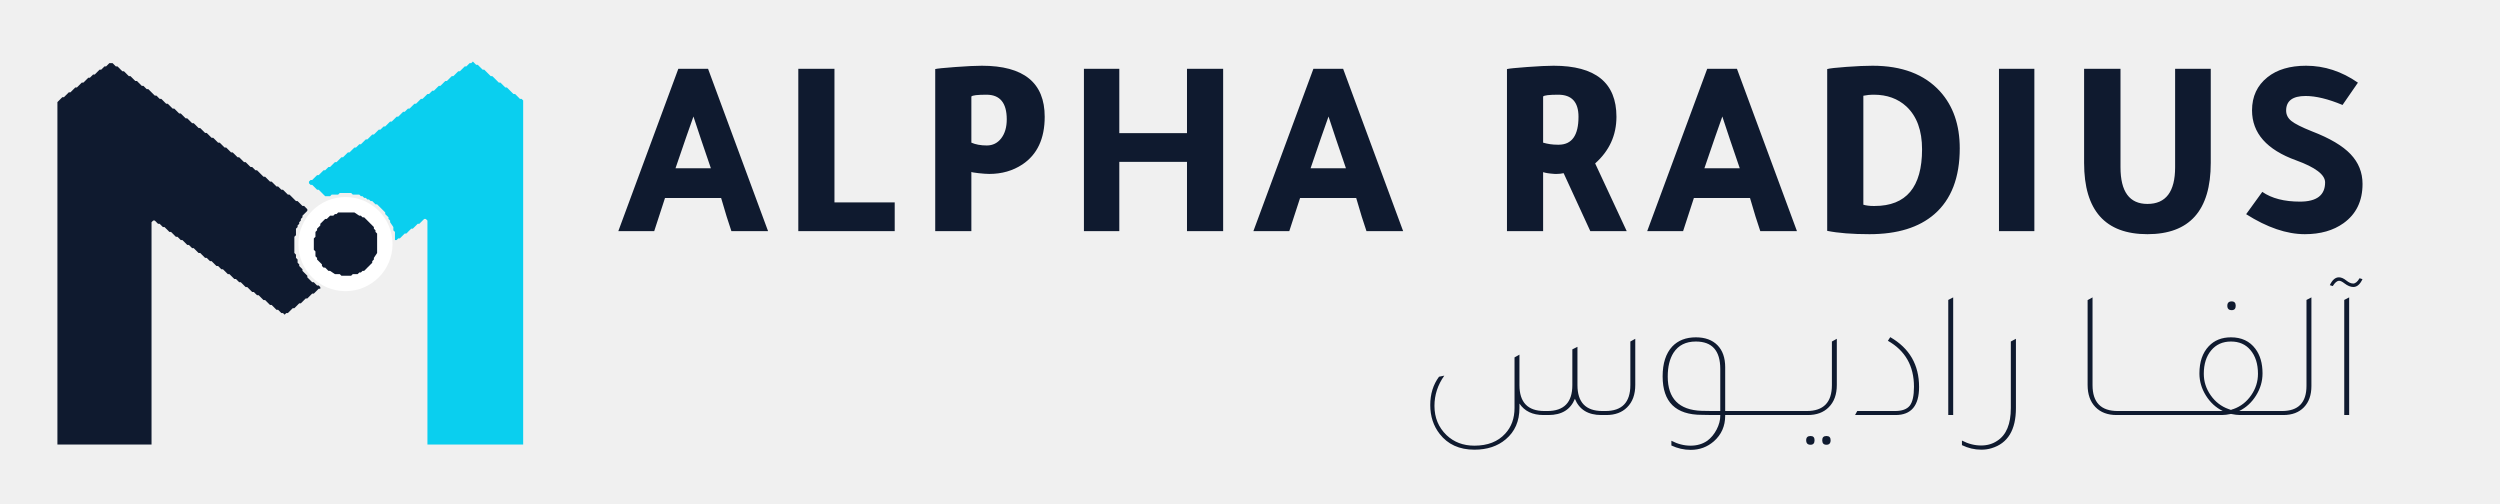
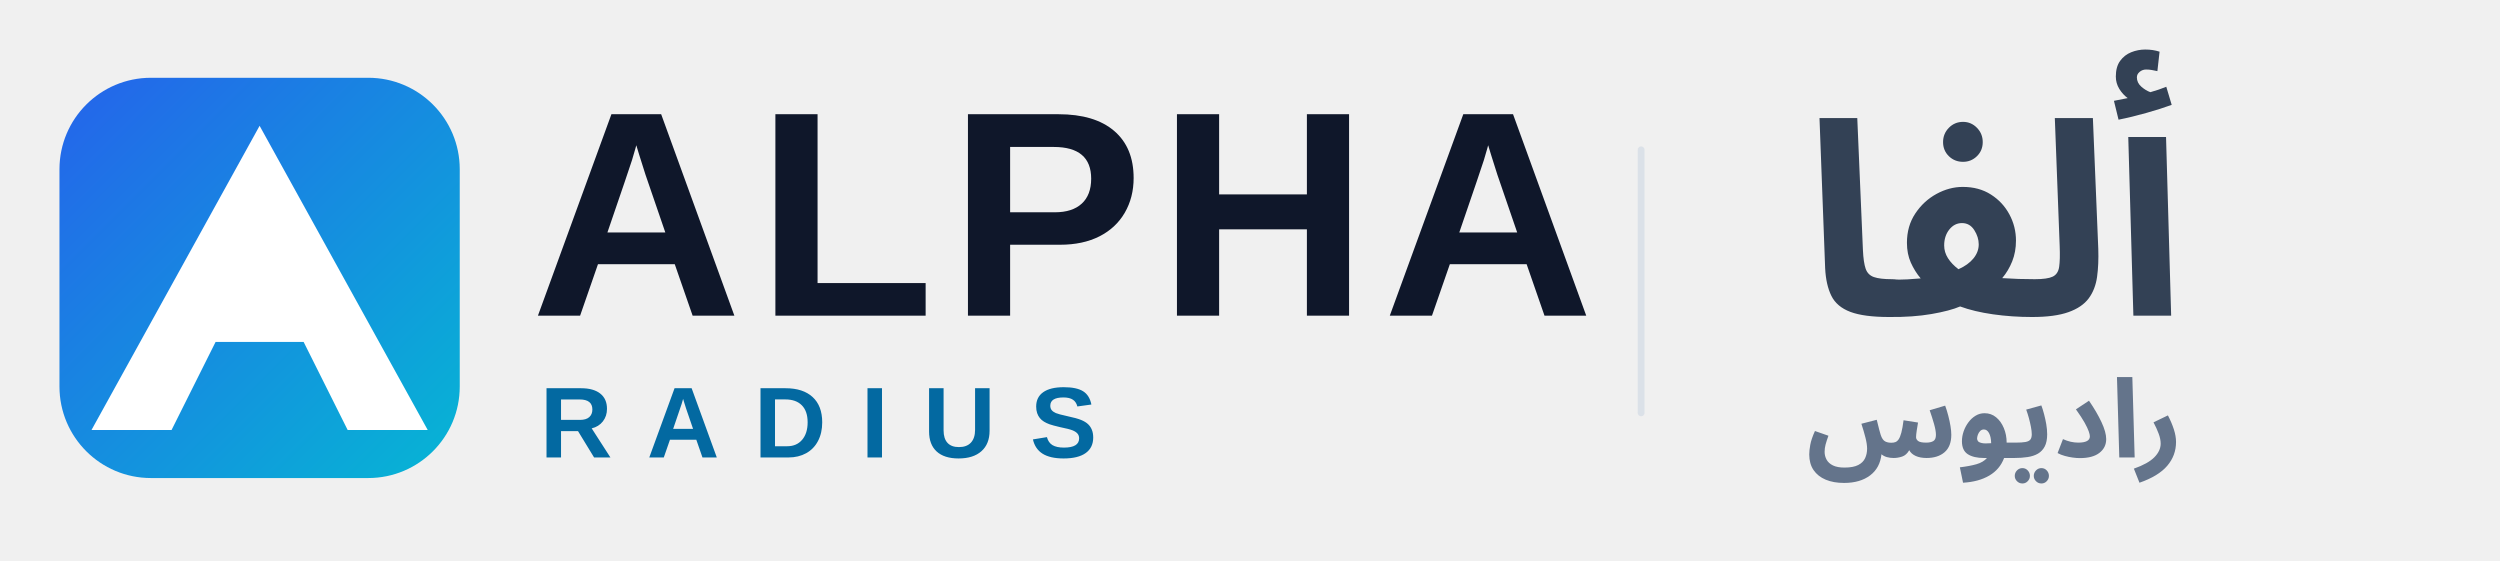
- <svg xmlns="http://www.w3.org/2000/svg" viewBox="0 0 1217 245" width="1217" height="245" role="img" aria-label="ALPHA RADIUS — آلفا راديوس">
-   <g transform="translate(24 26) scale(.79)">
-     <path fill="#0F1A2F" fill-rule="evenodd" d="M39,6 L37,6 L35,8 L34,8 L32,10 L31,10 L28,13 L27,13 L25,15 L24,15 L21,18 L20,18 L17,21 L16,21 L13,24 L12,24 L9,27 L8,27 L5,30 L5,241 L63,241 L63,104 L64,103 L65,103 L67,105 L68,105 L70,107 L71,107 L74,110 L75,110 L78,113 L79,113 L81,115 L82,115 L85,118 L86,118 L88,120 L89,120 L92,123 L93,123 L96,126 L97,126 L99,128 L100,128 L103,131 L104,131 L106,133 L107,133 L110,136 L111,136 L114,139 L115,139 L117,141 L118,141 L121,144 L122,144 L125,147 L126,147 L128,149 L129,149 L132,152 L133,152 L136,155 L137,155 L140,158 L141,158 L143,160 L144,160 L145,161 L146,160 L147,160 L150,157 L151,157 L154,154 L155,154 L158,151 L159,151 L162,148 L163,148 L166,145 L167,145 L167,144 L166,143 L165,143 L163,141 L162,141 L159,138 L159,137 L156,134 L156,133 L154,131 L154,130 L153,129 L153,127 L152,126 L152,124 L151,123 L151,113 L152,112 L152,108 L153,107 L153,106 L154,105 L154,104 L155,103 L155,102 L156,101 L156,100 L159,97 L159,96 L157,94 L156,94 L153,91 L152,91 L148,87 L147,87 L144,84 L143,84 L141,82 L140,82 L137,79 L136,79 L133,76 L132,76 L128,72 L127,72 L125,70 L124,70 L121,67 L120,67 L117,64 L116,64 L113,61 L112,61 L109,58 L108,58 L105,55 L104,55 L101,52 L100,52 L97,49 L96,49 L93,46 L92,46 L89,43 L88,43 L85,40 L84,40 L81,37 L80,37 L77,34 L76,34 L73,31 L72,31 L69,28 L68,28 L66,26 L65,26 L61,22 L60,22 L58,20 L57,20 L54,17 L53,17 L50,14 L49,14 L46,11 L45,11 L42,8 L41,8 Z" />
-     <path fill="#0ACFEF" fill-rule="evenodd" d="M261,5 L260,6 L259,6 L257,8 L256,8 L253,11 L252,11 L249,14 L248,14 L245,17 L244,17 L241,20 L240,20 L237,23 L236,23 L234,25 L233,25 L230,28 L229,28 L226,31 L225,31 L222,34 L221,34 L219,36 L218,36 L215,39 L214,39 L211,42 L210,42 L207,45 L206,45 L204,47 L203,47 L200,50 L199,50 L196,53 L195,53 L192,56 L191,56 L189,58 L188,58 L185,61 L184,61 L181,64 L180,64 L177,67 L176,67 L173,70 L172,70 L170,72 L169,72 L166,75 L165,75 L162,78 L161,78 L160,79 L160,80 L161,81 L162,81 L165,84 L166,84 L170,88 L173,88 L174,87 L178,87 L179,86 L186,86 L187,87 L191,87 L192,88 L193,88 L194,89 L195,89 L196,90 L197,90 L198,91 L199,91 L201,93 L202,93 L207,98 L207,99 L209,101 L209,102 L210,103 L210,104 L212,107 L212,109 L213,110 L213,115 L214,115 L215,114 L216,114 L219,111 L220,111 L223,108 L224,108 L227,105 L228,105 L231,102 L232,102 L233,103 L233,241 L292,241 L292,29 L291,28 L290,28 L287,25 L286,25 L282,21 L281,21 L278,18 L277,18 L273,14 L272,14 L268,10 L267,10 L264,7 L263,7 Z" />
-     <circle cx="182.5" cy="117.5" r="29.0" fill="#FFFFFF" />
-     <path fill="#0F1A2F" fill-rule="evenodd" d="M178,98 L177,99 L176,99 L175,100 L173,100 L171,102 L170,102 L167,105 L167,106 L165,108 L165,109 L164,110 L164,113 L163,114 L163,121 L164,122 L164,125 L165,126 L165,127 L168,130 L168,131 L169,132 L170,132 L172,134 L173,134 L176,136 L179,136 L180,137 L186,137 L187,136 L190,136 L191,135 L192,135 L193,134 L194,134 L199,129 L199,128 L200,127 L200,126 L202,123 L202,111 L201,110 L201,109 L200,108 L200,107 L194,101 L193,101 L192,100 L191,100 L188,98 Z" />
+ <svg xmlns="http://www.w3.org/2000/svg" viewBox="0 0 1093 245" width="1093" height="245" role="img" aria-label="Alpha Radius — ألفا راديوس">
+   <defs>
+     <linearGradient id="g" x1="0" y1="0" x2="1" y2="1">
+       <stop offset="0" stop-color="#2563EB" />
+       <stop offset="1" stop-color="#06B6D4" />
+     </linearGradient>
+   </defs>
+   <g transform="translate(26 34) scale(0.5)">
+     <rect x="0" y="0" width="350" height="350" rx="80" fill="url(#g)" />
+     <path fill="#FFFFFF" d="M175 42 L322 308 L252 308 L213.5 231 L136.5 231 L98 308 L28 308 Z" />
  </g>
-   <g transform="translate(301.00 32.00) scale(0.12481) translate(-2.0 645.0)">
-     <path fill="#0F1A2F" fill-rule="nonzero" d="M236 -633H352L586 0H443Q426 -49 403 -129H184Q161 -58 142 0H2ZM295 -447Q273 -386 225 -245H363Q320 -370 295 -447ZM704 0V-633H845V-112H1080V0ZM1238 0V-632Q1249 -635 1316.5 -640.0Q1384 -645 1420 -645Q1665 -645 1665 -446Q1665 -318 1578 -260Q1522 -223 1449 -223Q1433 -223 1406.5 -226.0Q1380 -229 1379 -231V0ZM1379 -345Q1404 -334 1439 -334Q1474 -334 1495.5 -362.0Q1517 -390 1517 -436Q1517 -532 1438 -532Q1385 -532 1379 -525ZM1818 0V-633H1956V-382H2220V-633H2361V0H2220V-270H1956V0ZM2713 -633H2829L3063 0H2920Q2903 -49 2880 -129H2661Q2638 -58 2619 0H2479ZM2772 -447Q2750 -386 2702 -245H2840Q2797 -370 2772 -447ZM3468 0V-632Q3479 -635 3546.5 -640.0Q3614 -645 3650 -645Q3895 -645 3895 -446Q3895 -338 3812 -264L3935 0H3793L3689 -226Q3676 -223 3662 -223Q3658 -223 3655 -223Q3623 -225 3609 -230V0ZM3609 -345Q3636 -337 3665 -337Q3669 -337 3671 -337Q3747 -338 3747 -446Q3747 -532 3668 -532Q3615 -532 3609 -525ZM4249 -633H4365L4599 0H4456Q4439 -49 4416 -129H4197Q4174 -58 4155 0H4015ZM4308 -447Q4286 -386 4238 -245H4376Q4333 -370 4308 -447ZM4717 -1V-632Q4730 -636 4791.5 -640.5Q4853 -645 4894 -645Q5066 -645 5157 -545Q5234 -460 5234 -323Q5234 -152 5135 -66Q5045 12 4882 12Q4781 12 4717 -1ZM4858 -528V-103Q4875 -98 4897 -98Q4899 -98 4901 -98H4902Q5087 -98 5087 -319Q5087 -429 5026 -486Q4976 -532 4899 -532H4893Q4880 -532 4858 -528ZM5525 -633V0H5387V-633ZM5719 -633H5861V-249Q5861 -106 5966 -106Q6074 -106 6074 -249V-633H6213V-266Q6213 12 5966 12Q5719 12 5719 -266ZM6351 -66 6414 -153Q6469 -115 6561 -115Q6659 -115 6659 -190Q6659 -235 6546 -276Q6374 -338 6374 -471Q6374 -552 6434 -600Q6490 -645 6585 -645Q6692 -645 6787 -579Q6769 -552 6727 -492Q6643 -527 6583 -527Q6507 -527 6507 -470Q6507 -446 6527.5 -429.5Q6548 -413 6608 -389Q6712 -349 6758.5 -300.0Q6805 -251 6805 -184Q6805 -84 6731 -31Q6671 12 6580 12Q6474 12 6351 -66Z" />
-   </g>
-   <g transform="translate(696.25 135.00) scale(0.08879) translate(-70.0 755.0)">
-     <path fill="#0F1A2F" fill-rule="nonzero" d="M1167 -403 1194 -418V-165Q1194 -86 1149 -42Q1107 0 1035 0H1008Q899 0 863 -89Q827 0 718 0H691Q601 0 559 -63V-39Q559 70 484 133Q417 190 312 190Q189 190 122 104Q70 38 70 -55Q70 -145 118 -210L147 -216Q93 -140 93 -50Q93 46 159 110Q220 168 312 168Q421 168 481 102Q532 47 532 -39V-316L559 -331V-164Q559 -22 696 -22H712Q849 -22 849 -164V-360L877 -374V-164Q877 -22 1014 -22H1030Q1167 -22 1167 -164ZM1795 -22V0H1687V4Q1687 89 1625 144Q1571 191 1498 191Q1443 191 1392 167V141Q1444 168 1497 168Q1550 168 1589 141Q1620 118 1640.0 79.5Q1660 41 1660 4V0Q1644 0 1617 0Q1583 -1 1559 -1Q1344 -1 1344 -212Q1344 -319 1397 -376Q1445 -426 1526 -426Q1602 -426 1644.5 -383.0Q1687 -340 1687 -262V-22ZM1660 -253Q1660 -403 1526 -403Q1444 -403 1404 -342Q1372 -292 1372 -211Q1372 -30 1557 -23Q1581 -23 1616 -22Q1643 -22 1660 -22ZM1775 0V-22H1911V0ZM1891 0V-22H2027V0ZM2007 0V-22H2143V0ZM2123 0V-22H2134Q2272 -22 2272 -164V-403L2299 -418V-165Q2299 -86 2254 -42Q2212 0 2140 0ZM2155 163Q2131 163 2131 138Q2131 115 2155 115Q2177 115 2177 138Q2177 163 2155 163ZM2242 163Q2219 163 2219 138Q2219 115 2242 115Q2265 115 2265 138Q2265 163 2242 163ZM2399 0 2411 -22H2618Q2676 -22 2699.0 -51.5Q2722 -81 2722 -155Q2722 -326 2579 -407L2592 -427Q2750 -336 2750 -154Q2750 0 2621 0ZM2910 0V-631L2937 -645V0ZM3281 -38Q3281 142 3147 182Q3121 190 3091 190Q3036 190 2985 165V140Q3037 167 3090 167Q3141 167 3179 141Q3253 93 3253 -38V-403L3281 -418ZM3833 0Q3759 0 3716.5 -44.0Q3674 -88 3674 -165V-630L3701 -645V-164Q3701 -22 3839 -22H3850V0ZM3830 0V-22H3966V0ZM3946 0V-22H4082V0ZM4062 0V-22H4198V0ZM4464 -575Q4440 -575 4440 -599Q4440 -623 4464 -623Q4486 -623 4486 -599Q4486 -575 4464 -575ZM4509 -22H4742V0H4510Q4489 0 4460 -6Q4432 0 4410 0H4178V-22H4410H4415Q4358 -50 4322.5 -107.0Q4287 -164 4287 -228Q4287 -323 4338 -377Q4384 -426 4460 -426Q4547 -426 4594 -363Q4633 -311 4633 -228Q4633 -164 4597.5 -107.0Q4562 -50 4505 -22ZM4446 -33 4460 -28Q4462 -29 4467 -31Q4472 -32 4474 -33Q4533 -54 4570.5 -108.0Q4608 -162 4608 -226Q4608 -308 4566 -357Q4527 -403 4460 -403Q4392 -403 4351.5 -354.5Q4311 -306 4311 -226Q4311 -162 4349.0 -108.0Q4387 -54 4446 -33ZM4722 0V-22H4740Q4874 -22 4874 -160V-631L4901 -645V-159Q4901 -85 4860.0 -42.5Q4819 0 4747 0ZM5181 -745Q5161 -702 5131 -702Q5108 -702 5082 -722Q5064 -736 5053 -736Q5036 -736 5018 -707L5002 -712Q5022 -755 5052 -755Q5071 -755 5093 -737Q5113 -721 5130 -721Q5148 -721 5165 -750ZM5081 0V-631L5108 -645V0Z" />
-   </g>
+   <text x="232" y="138" font-family="Segoe UI, Helvetica Neue, Arial, sans-serif" font-size="128" font-weight="800" letter-spacing="6" fill="#0F172A">ALPHA</text>
+   <text x="236" y="200" font-family="Segoe UI, Arial, sans-serif" font-size="44" font-weight="600" letter-spacing="15" fill="#0369A1">RADIUS</text>
+   <rect x="716" y="64" width="3" height="118" rx="1.5" fill="#CBD5E1" opacity="0.55" />
+   <text x="872" y="138" text-anchor="middle" direction="rtl" font-family="Segoe UI, Tahoma, Noto Sans Arabic, sans-serif" font-size="118" font-weight="700" fill="#334155">ألفا</text>
+   <text x="872" y="200" text-anchor="middle" direction="rtl" font-family="Segoe UI, Tahoma, Noto Sans Arabic, sans-serif" font-size="48" font-weight="600" fill="#64748B">راديوس</text>
</svg>
